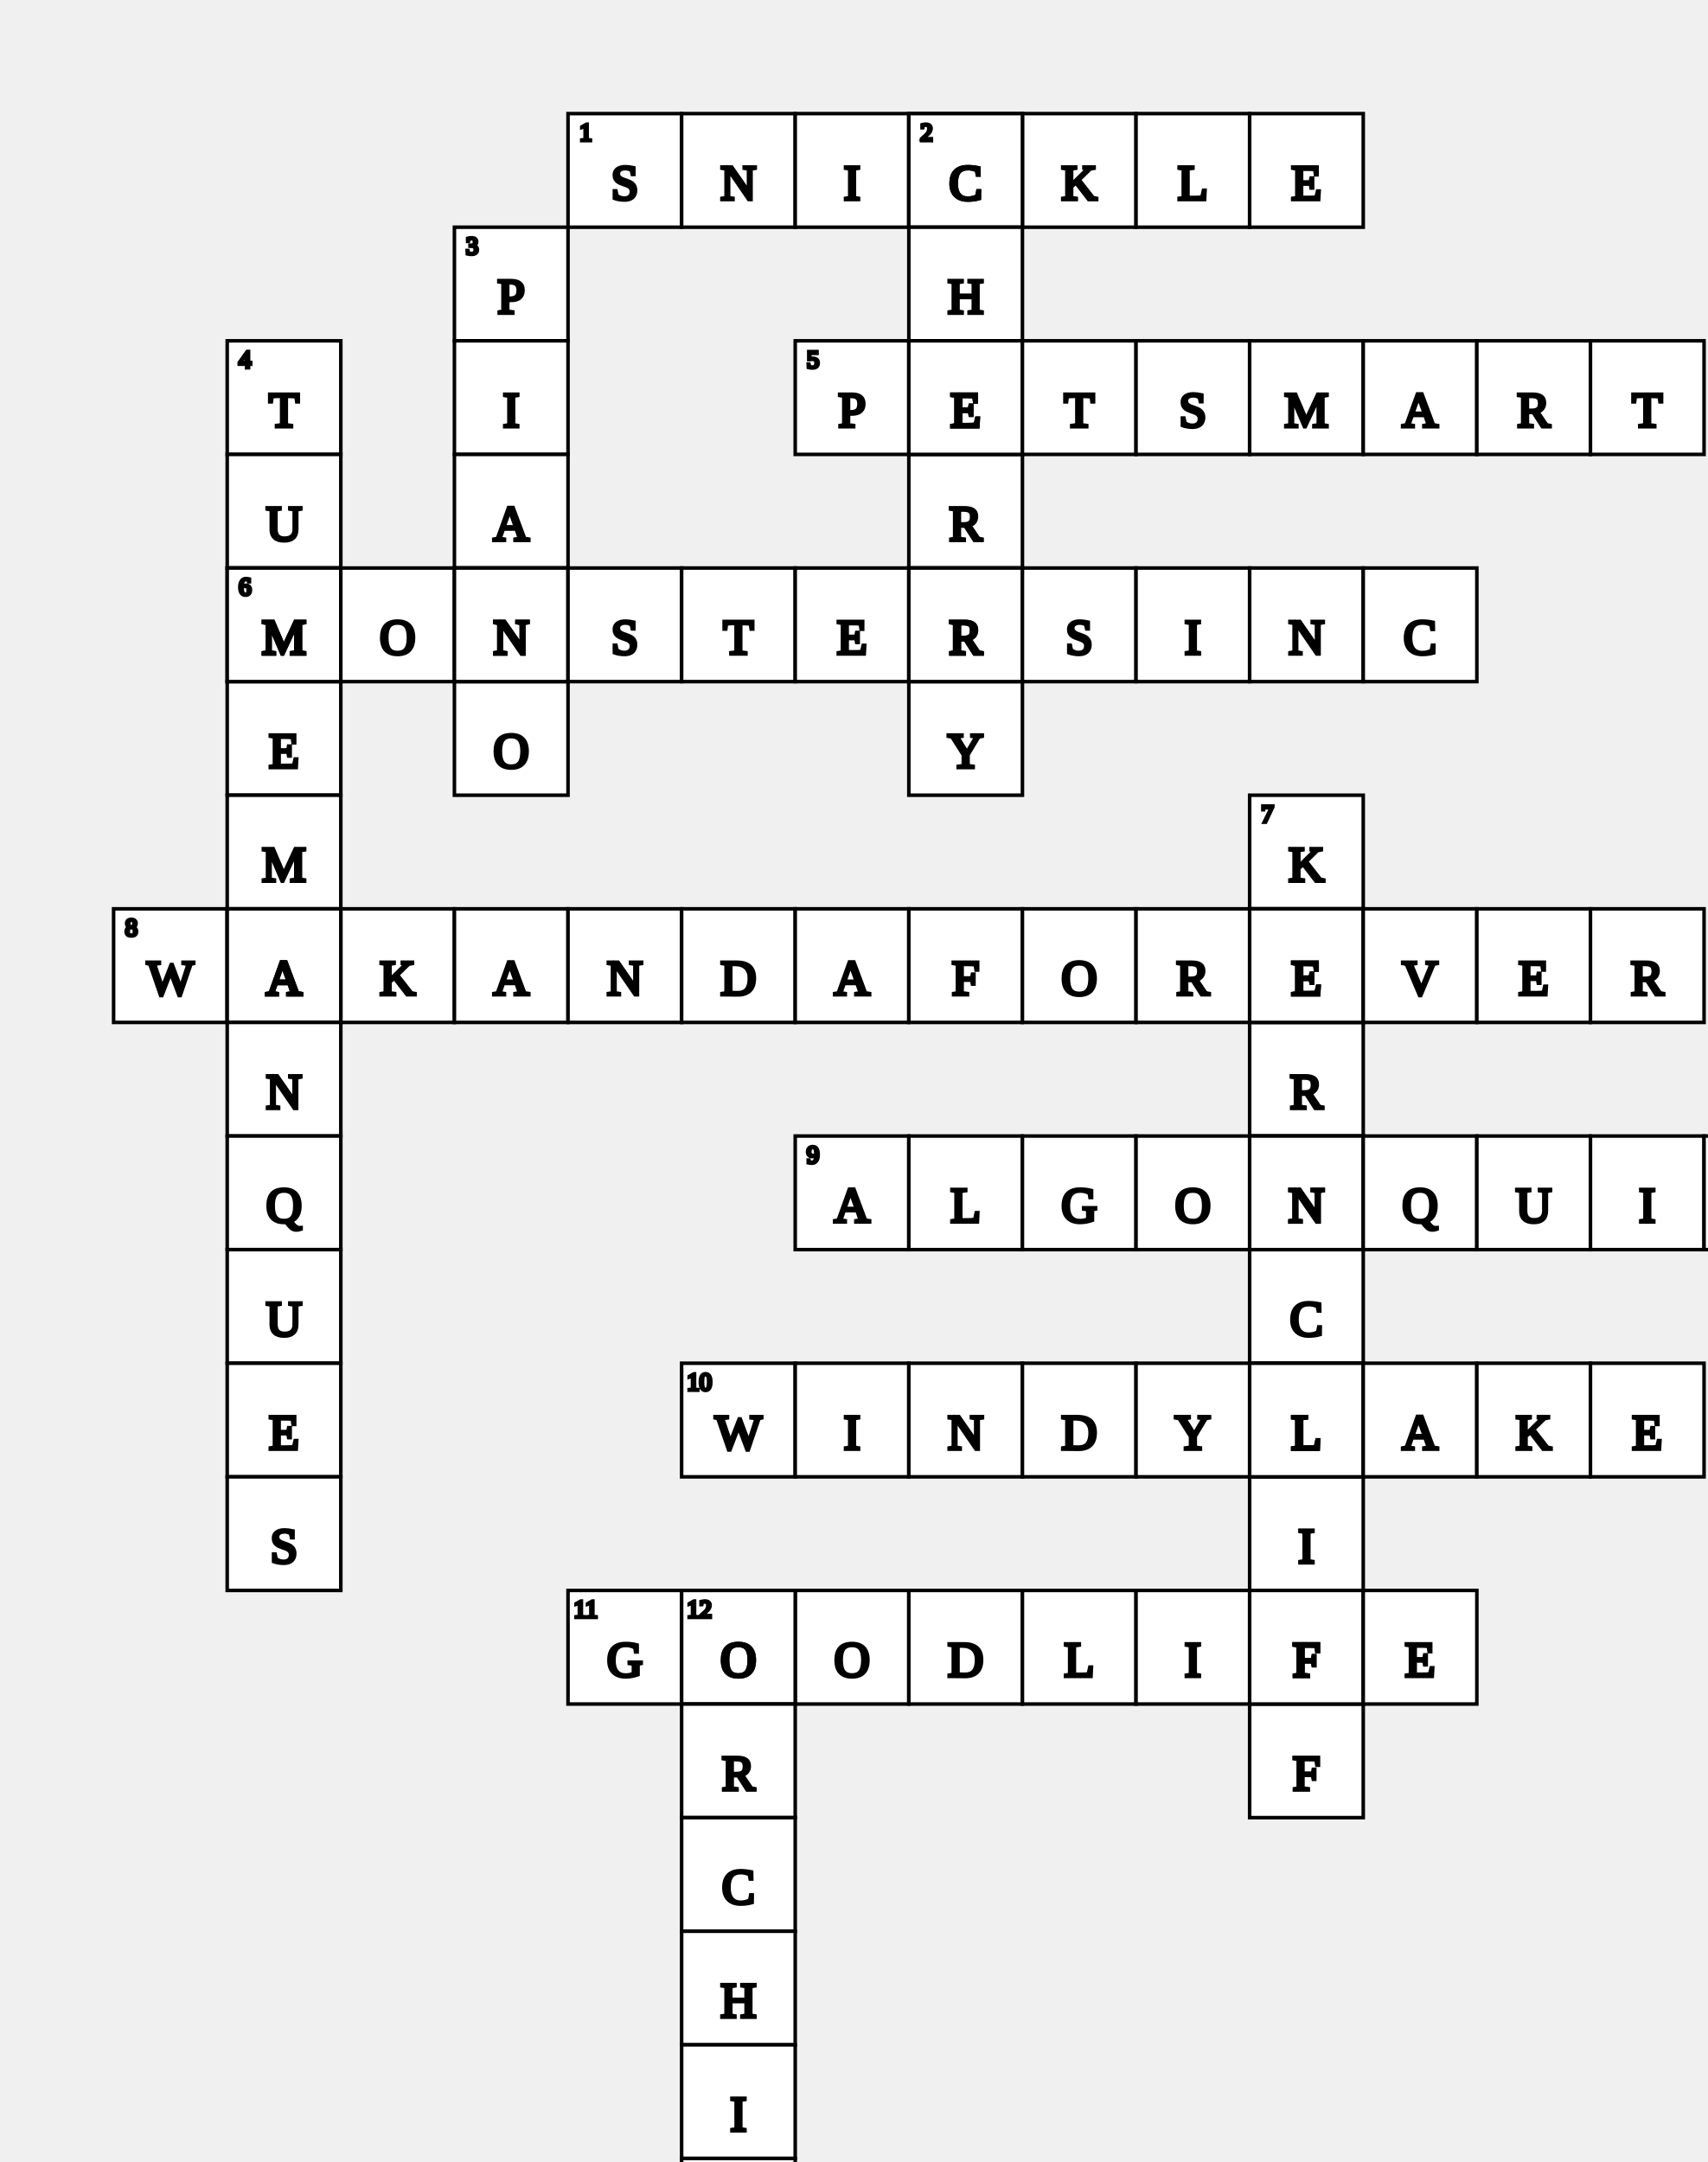
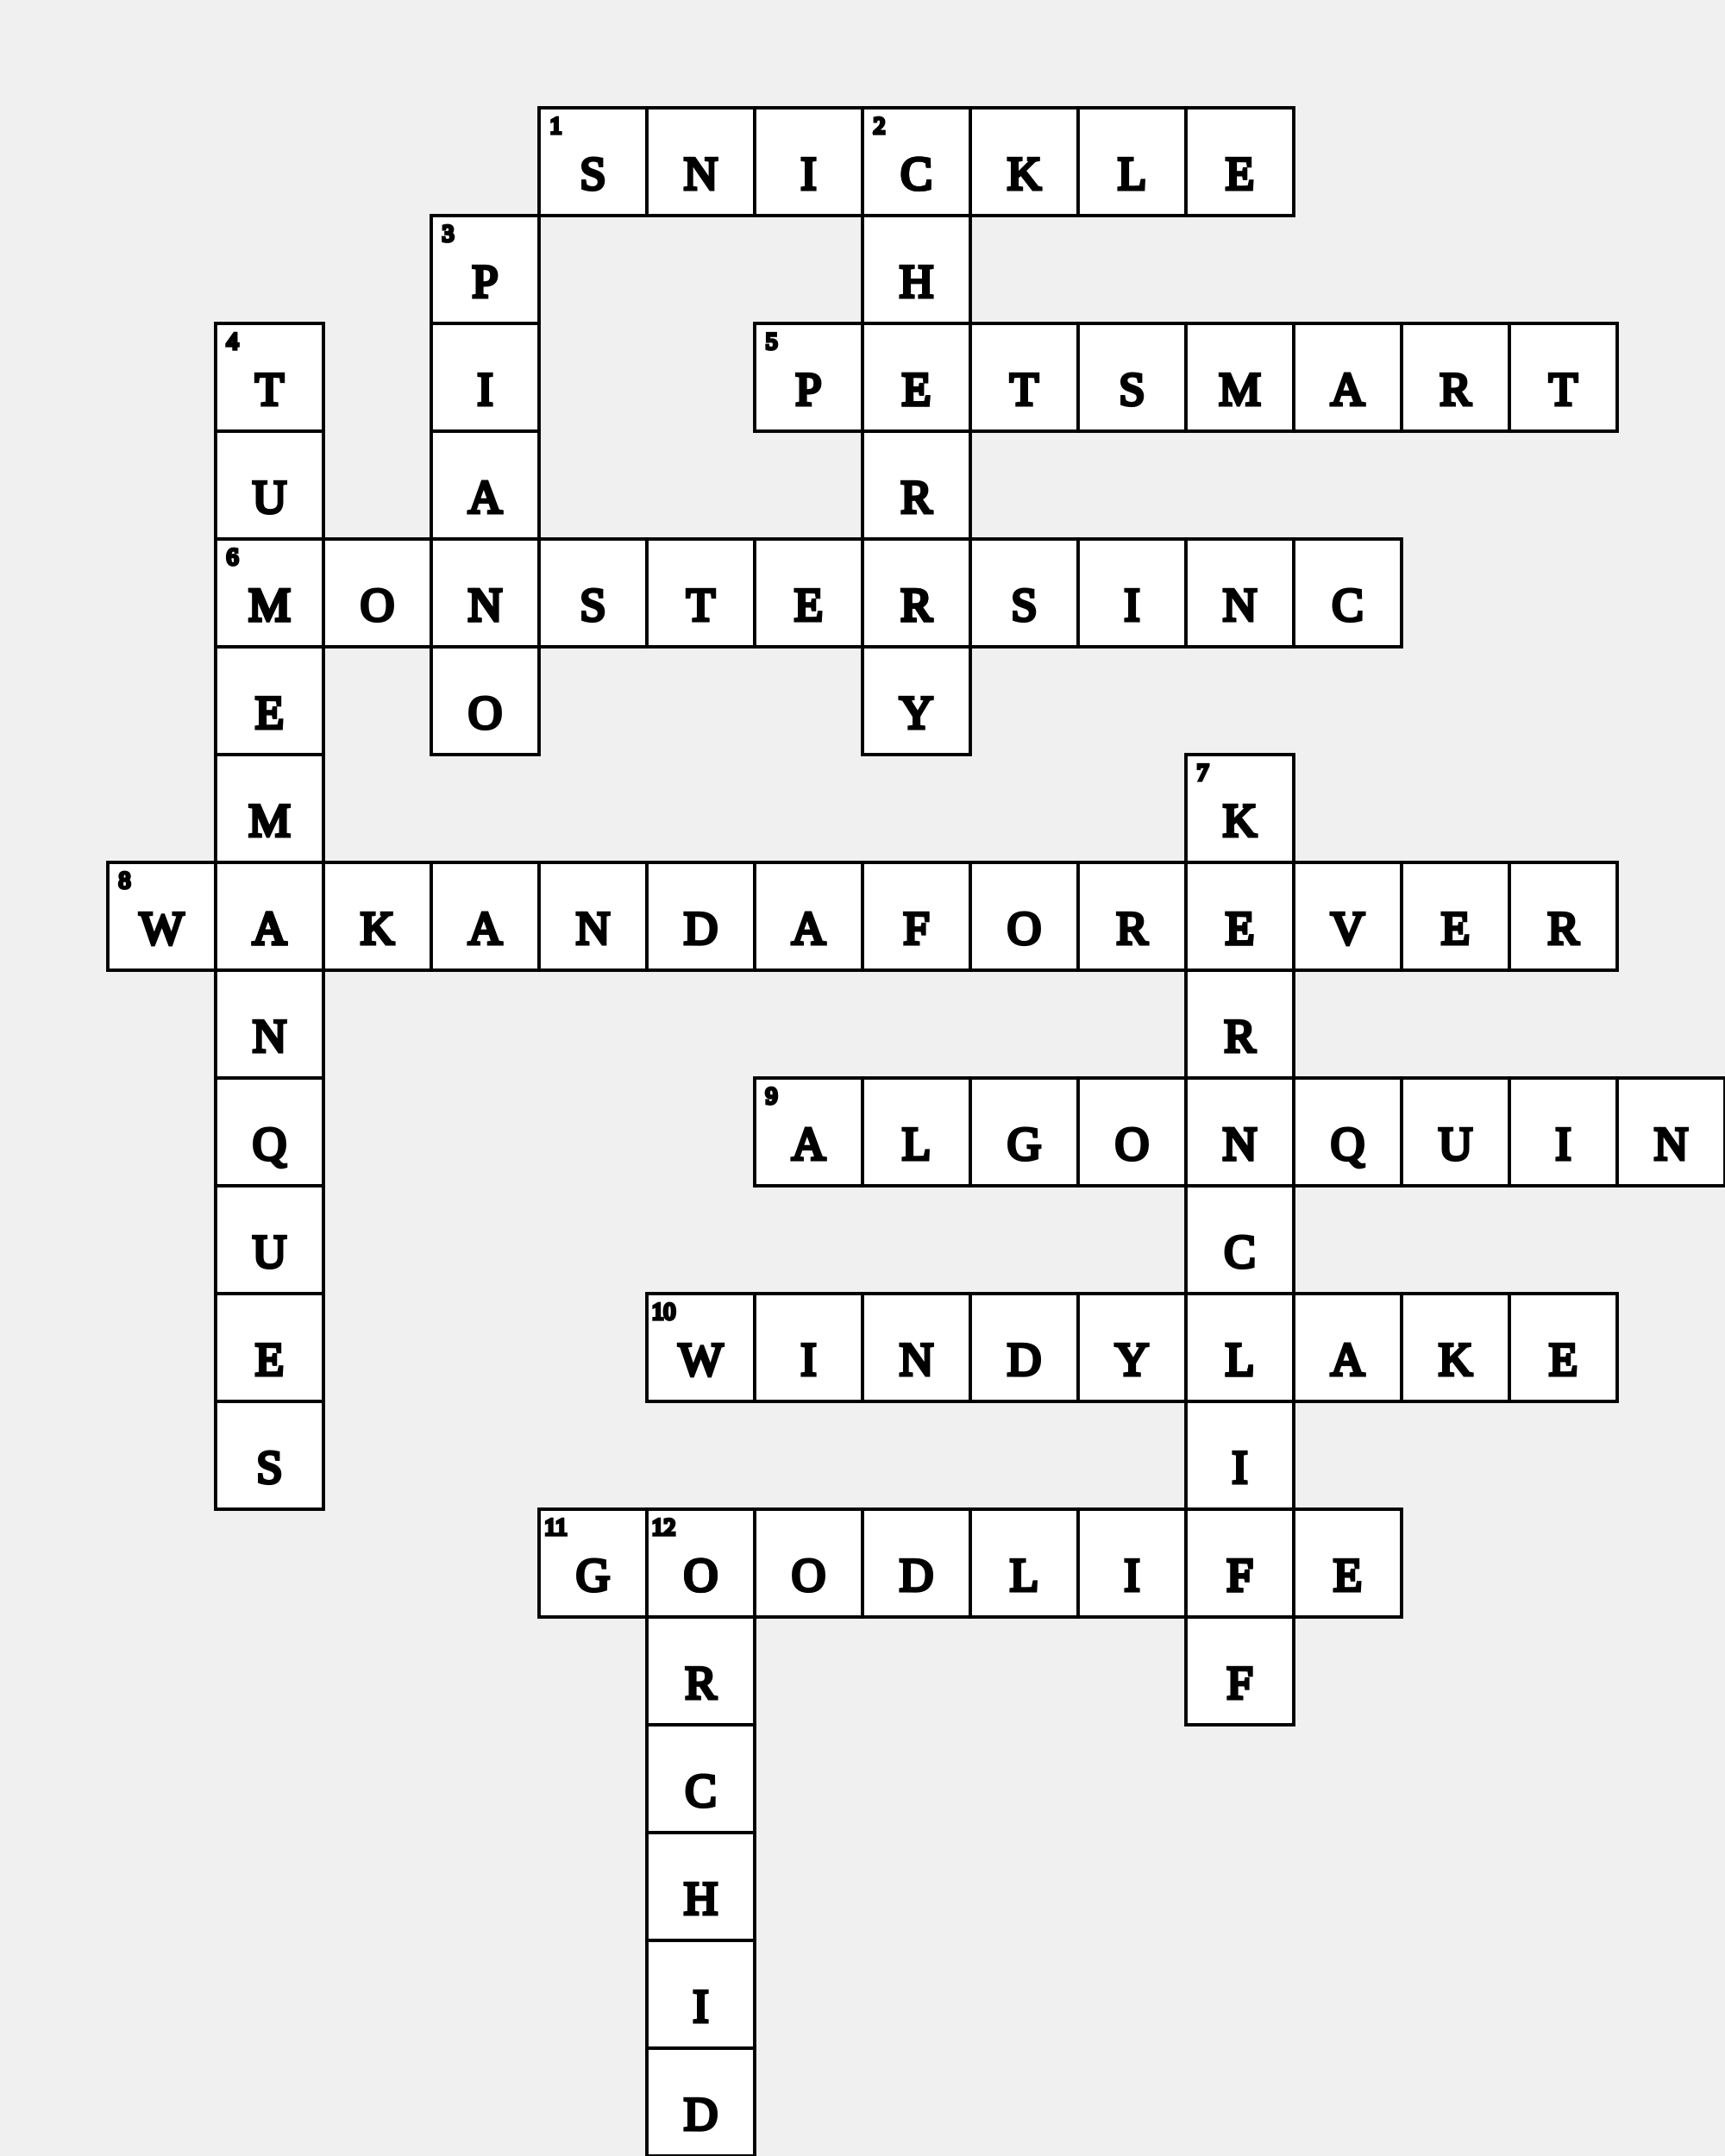
- <svg xmlns="http://www.w3.org/2000/svg" viewbox="0 0 512 640">
+ <svg xmlns="http://www.w3.org/2000/svg" viewBox="0 0 512 640">
  <g id="grid">
    <rect width="32" height="32" x="160" y="32" fill="#FFFFFF" stroke="#000000" />
    <text stroke="#000000" x="165" y="38" text-anchor="middle" dominant-baseline="middle" font-size="7">1</text>
    <rect width="32" height="32" x="192" y="32" fill="#FFFFFF" stroke="#000000" />
    <rect width="32" height="32" x="224" y="32" fill="#FFFFFF" stroke="#000000" />
    <rect width="32" height="32" x="256" y="32" fill="#FFFFFF" stroke="#000000" />
    <rect width="32" height="32" x="288" y="32" fill="#FFFFFF" stroke="#000000" />
    <rect width="32" height="32" x="320" y="32" fill="#FFFFFF" stroke="#000000" />
    <rect width="32" height="32" x="352" y="32" fill="#FFFFFF" stroke="#000000" />
    <rect width="32" height="32" x="352" y="224" fill="#FFFFFF" stroke="#000000" />
    <text stroke="#000000" x="357" y="230" text-anchor="middle" dominant-baseline="middle" font-size="7">7</text>
    <rect width="32" height="32" x="352" y="256" fill="#FFFFFF" stroke="#000000" />
    <rect width="32" height="32" x="352" y="288" fill="#FFFFFF" stroke="#000000" />
    <rect width="32" height="32" x="352" y="320" fill="#FFFFFF" stroke="#000000" />
    <rect width="32" height="32" x="352" y="352" fill="#FFFFFF" stroke="#000000" />
    <rect width="32" height="32" x="352" y="384" fill="#FFFFFF" stroke="#000000" />
    <rect width="32" height="32" x="352" y="416" fill="#FFFFFF" stroke="#000000" />
    <rect width="32" height="32" x="352" y="448" fill="#FFFFFF" stroke="#000000" />
    <rect width="32" height="32" x="352" y="480" fill="#FFFFFF" stroke="#000000" />
    <rect width="32" height="32" x="32" y="256" fill="#FFFFFF" stroke="#000000" />
    <text stroke="#000000" x="37" y="262" text-anchor="middle" dominant-baseline="middle" font-size="7">8</text>
    <rect width="32" height="32" x="64" y="256" fill="#FFFFFF" stroke="#000000" />
    <rect width="32" height="32" x="96" y="256" fill="#FFFFFF" stroke="#000000" />
    <rect width="32" height="32" x="128" y="256" fill="#FFFFFF" stroke="#000000" />
    <rect width="32" height="32" x="160" y="256" fill="#FFFFFF" stroke="#000000" />
    <rect width="32" height="32" x="192" y="256" fill="#FFFFFF" stroke="#000000" />
    <rect width="32" height="32" x="224" y="256" fill="#FFFFFF" stroke="#000000" />
    <rect width="32" height="32" x="256" y="256" fill="#FFFFFF" stroke="#000000" />
    <rect width="32" height="32" x="288" y="256" fill="#FFFFFF" stroke="#000000" />
    <rect width="32" height="32" x="320" y="256" fill="#FFFFFF" stroke="#000000" />
    <rect width="32" height="32" x="352" y="256" fill="#FFFFFF" stroke="#000000" />
    <rect width="32" height="32" x="384" y="256" fill="#FFFFFF" stroke="#000000" />
    <rect width="32" height="32" x="416" y="256" fill="#FFFFFF" stroke="#000000" />
    <rect width="32" height="32" x="448" y="256" fill="#FFFFFF" stroke="#000000" />
    <rect width="32" height="32" x="128" y="64" fill="#FFFFFF" stroke="#000000" />
    <text stroke="#000000" x="133" y="70" text-anchor="middle" dominant-baseline="middle" font-size="7">3</text>
    <rect width="32" height="32" x="128" y="96" fill="#FFFFFF" stroke="#000000" />
    <rect width="32" height="32" x="128" y="128" fill="#FFFFFF" stroke="#000000" />
    <rect width="32" height="32" x="128" y="160" fill="#FFFFFF" stroke="#000000" />
    <rect width="32" height="32" x="128" y="192" fill="#FFFFFF" stroke="#000000" />
    <rect width="32" height="32" x="160" y="448" fill="#FFFFFF" stroke="#000000" />
    <text stroke="#000000" x="165" y="454" text-anchor="middle" dominant-baseline="middle" font-size="7">11</text>
    <rect width="32" height="32" x="192" y="448" fill="#FFFFFF" stroke="#000000" />
    <rect width="32" height="32" x="224" y="448" fill="#FFFFFF" stroke="#000000" />
    <rect width="32" height="32" x="256" y="448" fill="#FFFFFF" stroke="#000000" />
    <rect width="32" height="32" x="288" y="448" fill="#FFFFFF" stroke="#000000" />
    <rect width="32" height="32" x="320" y="448" fill="#FFFFFF" stroke="#000000" />
    <rect width="32" height="32" x="352" y="448" fill="#FFFFFF" stroke="#000000" />
    <rect width="32" height="32" x="384" y="448" fill="#FFFFFF" stroke="#000000" />
    <rect width="32" height="32" x="256" y="32" fill="#FFFFFF" stroke="#000000" />
    <text stroke="#000000" x="261" y="38" text-anchor="middle" dominant-baseline="middle" font-size="7">2</text>
    <rect width="32" height="32" x="256" y="64" fill="#FFFFFF" stroke="#000000" />
    <rect width="32" height="32" x="256" y="96" fill="#FFFFFF" stroke="#000000" />
    <rect width="32" height="32" x="256" y="128" fill="#FFFFFF" stroke="#000000" />
    <rect width="32" height="32" x="256" y="160" fill="#FFFFFF" stroke="#000000" />
    <rect width="32" height="32" x="256" y="192" fill="#FFFFFF" stroke="#000000" />
    <rect width="32" height="32" x="192" y="384" fill="#FFFFFF" stroke="#000000" />
    <text stroke="#000000" x="197" y="390" text-anchor="middle" dominant-baseline="middle" font-size="7">10</text>
    <rect width="32" height="32" x="224" y="384" fill="#FFFFFF" stroke="#000000" />
    <rect width="32" height="32" x="256" y="384" fill="#FFFFFF" stroke="#000000" />
    <rect width="32" height="32" x="288" y="384" fill="#FFFFFF" stroke="#000000" />
    <rect width="32" height="32" x="320" y="384" fill="#FFFFFF" stroke="#000000" />
    <rect width="32" height="32" x="352" y="384" fill="#FFFFFF" stroke="#000000" />
    <rect width="32" height="32" x="384" y="384" fill="#FFFFFF" stroke="#000000" />
    <rect width="32" height="32" x="416" y="384" fill="#FFFFFF" stroke="#000000" />
    <rect width="32" height="32" x="448" y="384" fill="#FFFFFF" stroke="#000000" />
    <rect width="32" height="32" x="64" y="96" fill="#FFFFFF" stroke="#000000" />
    <text stroke="#000000" x="69" y="102" text-anchor="middle" dominant-baseline="middle" font-size="7">4</text>
    <rect width="32" height="32" x="64" y="128" fill="#FFFFFF" stroke="#000000" />
    <rect width="32" height="32" x="64" y="160" fill="#FFFFFF" stroke="#000000" />
    <rect width="32" height="32" x="64" y="192" fill="#FFFFFF" stroke="#000000" />
    <rect width="32" height="32" x="64" y="224" fill="#FFFFFF" stroke="#000000" />
    <rect width="32" height="32" x="64" y="256" fill="#FFFFFF" stroke="#000000" />
    <rect width="32" height="32" x="64" y="288" fill="#FFFFFF" stroke="#000000" />
    <rect width="32" height="32" x="64" y="320" fill="#FFFFFF" stroke="#000000" />
    <rect width="32" height="32" x="64" y="352" fill="#FFFFFF" stroke="#000000" />
    <rect width="32" height="32" x="64" y="384" fill="#FFFFFF" stroke="#000000" />
    <rect width="32" height="32" x="64" y="416" fill="#FFFFFF" stroke="#000000" />
    <rect width="32" height="32" x="224" y="320" fill="#FFFFFF" stroke="#000000" />
    <text stroke="#000000" x="229" y="326" text-anchor="middle" dominant-baseline="middle" font-size="7">9</text>
    <rect width="32" height="32" x="256" y="320" fill="#FFFFFF" stroke="#000000" />
    <rect width="32" height="32" x="288" y="320" fill="#FFFFFF" stroke="#000000" />
    <rect width="32" height="32" x="320" y="320" fill="#FFFFFF" stroke="#000000" />
    <rect width="32" height="32" x="352" y="320" fill="#FFFFFF" stroke="#000000" />
    <rect width="32" height="32" x="384" y="320" fill="#FFFFFF" stroke="#000000" />
    <rect width="32" height="32" x="416" y="320" fill="#FFFFFF" stroke="#000000" />
    <rect width="32" height="32" x="448" y="320" fill="#FFFFFF" stroke="#000000" />
    <rect width="32" height="32" x="480" y="320" fill="#FFFFFF" stroke="#000000" />
    <rect width="32" height="32" x="64" y="160" fill="#FFFFFF" stroke="#000000" />
    <text stroke="#000000" x="69" y="166" text-anchor="middle" dominant-baseline="middle" font-size="7">6</text>
    <rect width="32" height="32" x="96" y="160" fill="#FFFFFF" stroke="#000000" />
    <rect width="32" height="32" x="128" y="160" fill="#FFFFFF" stroke="#000000" />
    <rect width="32" height="32" x="160" y="160" fill="#FFFFFF" stroke="#000000" />
    <rect width="32" height="32" x="192" y="160" fill="#FFFFFF" stroke="#000000" />
    <rect width="32" height="32" x="224" y="160" fill="#FFFFFF" stroke="#000000" />
    <rect width="32" height="32" x="256" y="160" fill="#FFFFFF" stroke="#000000" />
    <rect width="32" height="32" x="288" y="160" fill="#FFFFFF" stroke="#000000" />
    <rect width="32" height="32" x="320" y="160" fill="#FFFFFF" stroke="#000000" />
    <rect width="32" height="32" x="352" y="160" fill="#FFFFFF" stroke="#000000" />
    <rect width="32" height="32" x="384" y="160" fill="#FFFFFF" stroke="#000000" />
    <rect width="32" height="32" x="192" y="448" fill="#FFFFFF" stroke="#000000" />
    <text stroke="#000000" x="197" y="454" text-anchor="middle" dominant-baseline="middle" font-size="7">12</text>
    <rect width="32" height="32" x="192" y="480" fill="#FFFFFF" stroke="#000000" />
    <rect width="32" height="32" x="192" y="512" fill="#FFFFFF" stroke="#000000" />
    <rect width="32" height="32" x="192" y="544" fill="#FFFFFF" stroke="#000000" />
    <rect width="32" height="32" x="192" y="576" fill="#FFFFFF" stroke="#000000" />
    <rect width="32" height="32" x="192" y="608" fill="#FFFFFF" stroke="#000000" />
    <rect width="32" height="32" x="224" y="96" fill="#FFFFFF" stroke="#000000" />
    <text stroke="#000000" x="229" y="102" text-anchor="middle" dominant-baseline="middle" font-size="7">5</text>
    <rect width="32" height="32" x="256" y="96" fill="#FFFFFF" stroke="#000000" />
    <rect width="32" height="32" x="288" y="96" fill="#FFFFFF" stroke="#000000" />
    <rect width="32" height="32" x="320" y="96" fill="#FFFFFF" stroke="#000000" />
    <rect width="32" height="32" x="352" y="96" fill="#FFFFFF" stroke="#000000" />
    <rect width="32" height="32" x="384" y="96" fill="#FFFFFF" stroke="#000000" />
    <rect width="32" height="32" x="416" y="96" fill="#FFFFFF" stroke="#000000" />
    <rect width="32" height="32" x="448" y="96" fill="#FFFFFF" stroke="#000000" />
  </g>
  <g id="answers">
    <text stroke="#000000" x="176" y="53" text-anchor="middle" dominant-baseline="middle" font-size="14">S</text>
    <text stroke="#000000" x="208" y="53" text-anchor="middle" dominant-baseline="middle" font-size="14">N</text>
    <text stroke="#000000" x="240" y="53" text-anchor="middle" dominant-baseline="middle" font-size="14">I</text>
    <text stroke="#000000" x="272" y="53" text-anchor="middle" dominant-baseline="middle" font-size="14">C</text>
    <text stroke="#000000" x="304" y="53" text-anchor="middle" dominant-baseline="middle" font-size="14">K</text>
    <text stroke="#000000" x="336" y="53" text-anchor="middle" dominant-baseline="middle" font-size="14">L</text>
    <text stroke="#000000" x="368" y="53" text-anchor="middle" dominant-baseline="middle" font-size="14">E</text>
    <text stroke="#000000" x="368" y="245" text-anchor="middle" dominant-baseline="middle" font-size="14">K</text>
    <text stroke="#000000" x="368" y="277" text-anchor="middle" dominant-baseline="middle" font-size="14">E</text>
    <text stroke="#000000" x="368" y="309" text-anchor="middle" dominant-baseline="middle" font-size="14">R</text>
    <text stroke="#000000" x="368" y="341" text-anchor="middle" dominant-baseline="middle" font-size="14">N</text>
    <text stroke="#000000" x="368" y="373" text-anchor="middle" dominant-baseline="middle" font-size="14">C</text>
    <text stroke="#000000" x="368" y="405" text-anchor="middle" dominant-baseline="middle" font-size="14">L</text>
    <text stroke="#000000" x="368" y="437" text-anchor="middle" dominant-baseline="middle" font-size="14">I</text>
    <text stroke="#000000" x="368" y="469" text-anchor="middle" dominant-baseline="middle" font-size="14">F</text>
    <text stroke="#000000" x="368" y="501" text-anchor="middle" dominant-baseline="middle" font-size="14">F</text>
    <text stroke="#000000" x="48" y="277" text-anchor="middle" dominant-baseline="middle" font-size="14">W</text>
    <text stroke="#000000" x="80" y="277" text-anchor="middle" dominant-baseline="middle" font-size="14">A</text>
    <text stroke="#000000" x="112" y="277" text-anchor="middle" dominant-baseline="middle" font-size="14">K</text>
    <text stroke="#000000" x="144" y="277" text-anchor="middle" dominant-baseline="middle" font-size="14">A</text>
    <text stroke="#000000" x="176" y="277" text-anchor="middle" dominant-baseline="middle" font-size="14">N</text>
    <text stroke="#000000" x="208" y="277" text-anchor="middle" dominant-baseline="middle" font-size="14">D</text>
    <text stroke="#000000" x="240" y="277" text-anchor="middle" dominant-baseline="middle" font-size="14">A</text>
    <text stroke="#000000" x="272" y="277" text-anchor="middle" dominant-baseline="middle" font-size="14">F</text>
    <text stroke="#000000" x="304" y="277" text-anchor="middle" dominant-baseline="middle" font-size="14">O</text>
    <text stroke="#000000" x="336" y="277" text-anchor="middle" dominant-baseline="middle" font-size="14">R</text>
    <text stroke="#000000" x="368" y="277" text-anchor="middle" dominant-baseline="middle" font-size="14">E</text>
    <text stroke="#000000" x="400" y="277" text-anchor="middle" dominant-baseline="middle" font-size="14">V</text>
    <text stroke="#000000" x="432" y="277" text-anchor="middle" dominant-baseline="middle" font-size="14">E</text>
    <text stroke="#000000" x="464" y="277" text-anchor="middle" dominant-baseline="middle" font-size="14">R</text>
    <text stroke="#000000" x="144" y="85" text-anchor="middle" dominant-baseline="middle" font-size="14">P</text>
    <text stroke="#000000" x="144" y="117" text-anchor="middle" dominant-baseline="middle" font-size="14">I</text>
    <text stroke="#000000" x="144" y="149" text-anchor="middle" dominant-baseline="middle" font-size="14">A</text>
    <text stroke="#000000" x="144" y="181" text-anchor="middle" dominant-baseline="middle" font-size="14">N</text>
    <text stroke="#000000" x="144" y="213" text-anchor="middle" dominant-baseline="middle" font-size="14">O</text>
    <text stroke="#000000" x="176" y="469" text-anchor="middle" dominant-baseline="middle" font-size="14">G</text>
    <text stroke="#000000" x="208" y="469" text-anchor="middle" dominant-baseline="middle" font-size="14">O</text>
    <text stroke="#000000" x="240" y="469" text-anchor="middle" dominant-baseline="middle" font-size="14">O</text>
    <text stroke="#000000" x="272" y="469" text-anchor="middle" dominant-baseline="middle" font-size="14">D</text>
    <text stroke="#000000" x="304" y="469" text-anchor="middle" dominant-baseline="middle" font-size="14">L</text>
    <text stroke="#000000" x="336" y="469" text-anchor="middle" dominant-baseline="middle" font-size="14">I</text>
    <text stroke="#000000" x="368" y="469" text-anchor="middle" dominant-baseline="middle" font-size="14">F</text>
    <text stroke="#000000" x="400" y="469" text-anchor="middle" dominant-baseline="middle" font-size="14">E</text>
    <text stroke="#000000" x="272" y="53" text-anchor="middle" dominant-baseline="middle" font-size="14">C</text>
    <text stroke="#000000" x="272" y="85" text-anchor="middle" dominant-baseline="middle" font-size="14">H</text>
    <text stroke="#000000" x="272" y="117" text-anchor="middle" dominant-baseline="middle" font-size="14">E</text>
    <text stroke="#000000" x="272" y="149" text-anchor="middle" dominant-baseline="middle" font-size="14">R</text>
    <text stroke="#000000" x="272" y="181" text-anchor="middle" dominant-baseline="middle" font-size="14">R</text>
    <text stroke="#000000" x="272" y="213" text-anchor="middle" dominant-baseline="middle" font-size="14">Y</text>
    <text stroke="#000000" x="208" y="405" text-anchor="middle" dominant-baseline="middle" font-size="14">W</text>
    <text stroke="#000000" x="240" y="405" text-anchor="middle" dominant-baseline="middle" font-size="14">I</text>
    <text stroke="#000000" x="272" y="405" text-anchor="middle" dominant-baseline="middle" font-size="14">N</text>
    <text stroke="#000000" x="304" y="405" text-anchor="middle" dominant-baseline="middle" font-size="14">D</text>
    <text stroke="#000000" x="336" y="405" text-anchor="middle" dominant-baseline="middle" font-size="14">Y</text>
    <text stroke="#000000" x="368" y="405" text-anchor="middle" dominant-baseline="middle" font-size="14">L</text>
    <text stroke="#000000" x="400" y="405" text-anchor="middle" dominant-baseline="middle" font-size="14">A</text>
    <text stroke="#000000" x="432" y="405" text-anchor="middle" dominant-baseline="middle" font-size="14">K</text>
    <text stroke="#000000" x="464" y="405" text-anchor="middle" dominant-baseline="middle" font-size="14">E</text>
    <text stroke="#000000" x="80" y="117" text-anchor="middle" dominant-baseline="middle" font-size="14">T</text>
    <text stroke="#000000" x="80" y="149" text-anchor="middle" dominant-baseline="middle" font-size="14">U</text>
    <text stroke="#000000" x="80" y="181" text-anchor="middle" dominant-baseline="middle" font-size="14">M</text>
    <text stroke="#000000" x="80" y="213" text-anchor="middle" dominant-baseline="middle" font-size="14">E</text>
    <text stroke="#000000" x="80" y="245" text-anchor="middle" dominant-baseline="middle" font-size="14">M</text>
    <text stroke="#000000" x="80" y="277" text-anchor="middle" dominant-baseline="middle" font-size="14">A</text>
    <text stroke="#000000" x="80" y="309" text-anchor="middle" dominant-baseline="middle" font-size="14">N</text>
    <text stroke="#000000" x="80" y="341" text-anchor="middle" dominant-baseline="middle" font-size="14">Q</text>
    <text stroke="#000000" x="80" y="373" text-anchor="middle" dominant-baseline="middle" font-size="14">U</text>
    <text stroke="#000000" x="80" y="405" text-anchor="middle" dominant-baseline="middle" font-size="14">E</text>
    <text stroke="#000000" x="80" y="437" text-anchor="middle" dominant-baseline="middle" font-size="14">S</text>
    <text stroke="#000000" x="240" y="341" text-anchor="middle" dominant-baseline="middle" font-size="14">A</text>
    <text stroke="#000000" x="272" y="341" text-anchor="middle" dominant-baseline="middle" font-size="14">L</text>
    <text stroke="#000000" x="304" y="341" text-anchor="middle" dominant-baseline="middle" font-size="14">G</text>
    <text stroke="#000000" x="336" y="341" text-anchor="middle" dominant-baseline="middle" font-size="14">O</text>
    <text stroke="#000000" x="368" y="341" text-anchor="middle" dominant-baseline="middle" font-size="14">N</text>
    <text stroke="#000000" x="400" y="341" text-anchor="middle" dominant-baseline="middle" font-size="14">Q</text>
    <text stroke="#000000" x="432" y="341" text-anchor="middle" dominant-baseline="middle" font-size="14">U</text>
    <text stroke="#000000" x="464" y="341" text-anchor="middle" dominant-baseline="middle" font-size="14">I</text>
    <text stroke="#000000" x="496" y="341" text-anchor="middle" dominant-baseline="middle" font-size="14">N</text>
    <text stroke="#000000" x="80" y="181" text-anchor="middle" dominant-baseline="middle" font-size="14">M</text>
    <text stroke="#000000" x="112" y="181" text-anchor="middle" dominant-baseline="middle" font-size="14">O</text>
    <text stroke="#000000" x="144" y="181" text-anchor="middle" dominant-baseline="middle" font-size="14">N</text>
    <text stroke="#000000" x="176" y="181" text-anchor="middle" dominant-baseline="middle" font-size="14">S</text>
    <text stroke="#000000" x="208" y="181" text-anchor="middle" dominant-baseline="middle" font-size="14">T</text>
    <text stroke="#000000" x="240" y="181" text-anchor="middle" dominant-baseline="middle" font-size="14">E</text>
    <text stroke="#000000" x="272" y="181" text-anchor="middle" dominant-baseline="middle" font-size="14">R</text>
    <text stroke="#000000" x="304" y="181" text-anchor="middle" dominant-baseline="middle" font-size="14">S</text>
    <text stroke="#000000" x="336" y="181" text-anchor="middle" dominant-baseline="middle" font-size="14">I</text>
    <text stroke="#000000" x="368" y="181" text-anchor="middle" dominant-baseline="middle" font-size="14">N</text>
    <text stroke="#000000" x="400" y="181" text-anchor="middle" dominant-baseline="middle" font-size="14">C</text>
    <text stroke="#000000" x="208" y="469" text-anchor="middle" dominant-baseline="middle" font-size="14">O</text>
    <text stroke="#000000" x="208" y="501" text-anchor="middle" dominant-baseline="middle" font-size="14">R</text>
    <text stroke="#000000" x="208" y="533" text-anchor="middle" dominant-baseline="middle" font-size="14">C</text>
    <text stroke="#000000" x="208" y="565" text-anchor="middle" dominant-baseline="middle" font-size="14">H</text>
    <text stroke="#000000" x="208" y="597" text-anchor="middle" dominant-baseline="middle" font-size="14">I</text>
    <text stroke="#000000" x="208" y="629" text-anchor="middle" dominant-baseline="middle" font-size="14">D</text>
    <text stroke="#000000" x="240" y="117" text-anchor="middle" dominant-baseline="middle" font-size="14">P</text>
    <text stroke="#000000" x="272" y="117" text-anchor="middle" dominant-baseline="middle" font-size="14">E</text>
    <text stroke="#000000" x="304" y="117" text-anchor="middle" dominant-baseline="middle" font-size="14">T</text>
    <text stroke="#000000" x="336" y="117" text-anchor="middle" dominant-baseline="middle" font-size="14">S</text>
    <text stroke="#000000" x="368" y="117" text-anchor="middle" dominant-baseline="middle" font-size="14">M</text>
    <text stroke="#000000" x="400" y="117" text-anchor="middle" dominant-baseline="middle" font-size="14">A</text>
    <text stroke="#000000" x="432" y="117" text-anchor="middle" dominant-baseline="middle" font-size="14">R</text>
    <text stroke="#000000" x="464" y="117" text-anchor="middle" dominant-baseline="middle" font-size="14">T</text>
  </g>
</svg>
